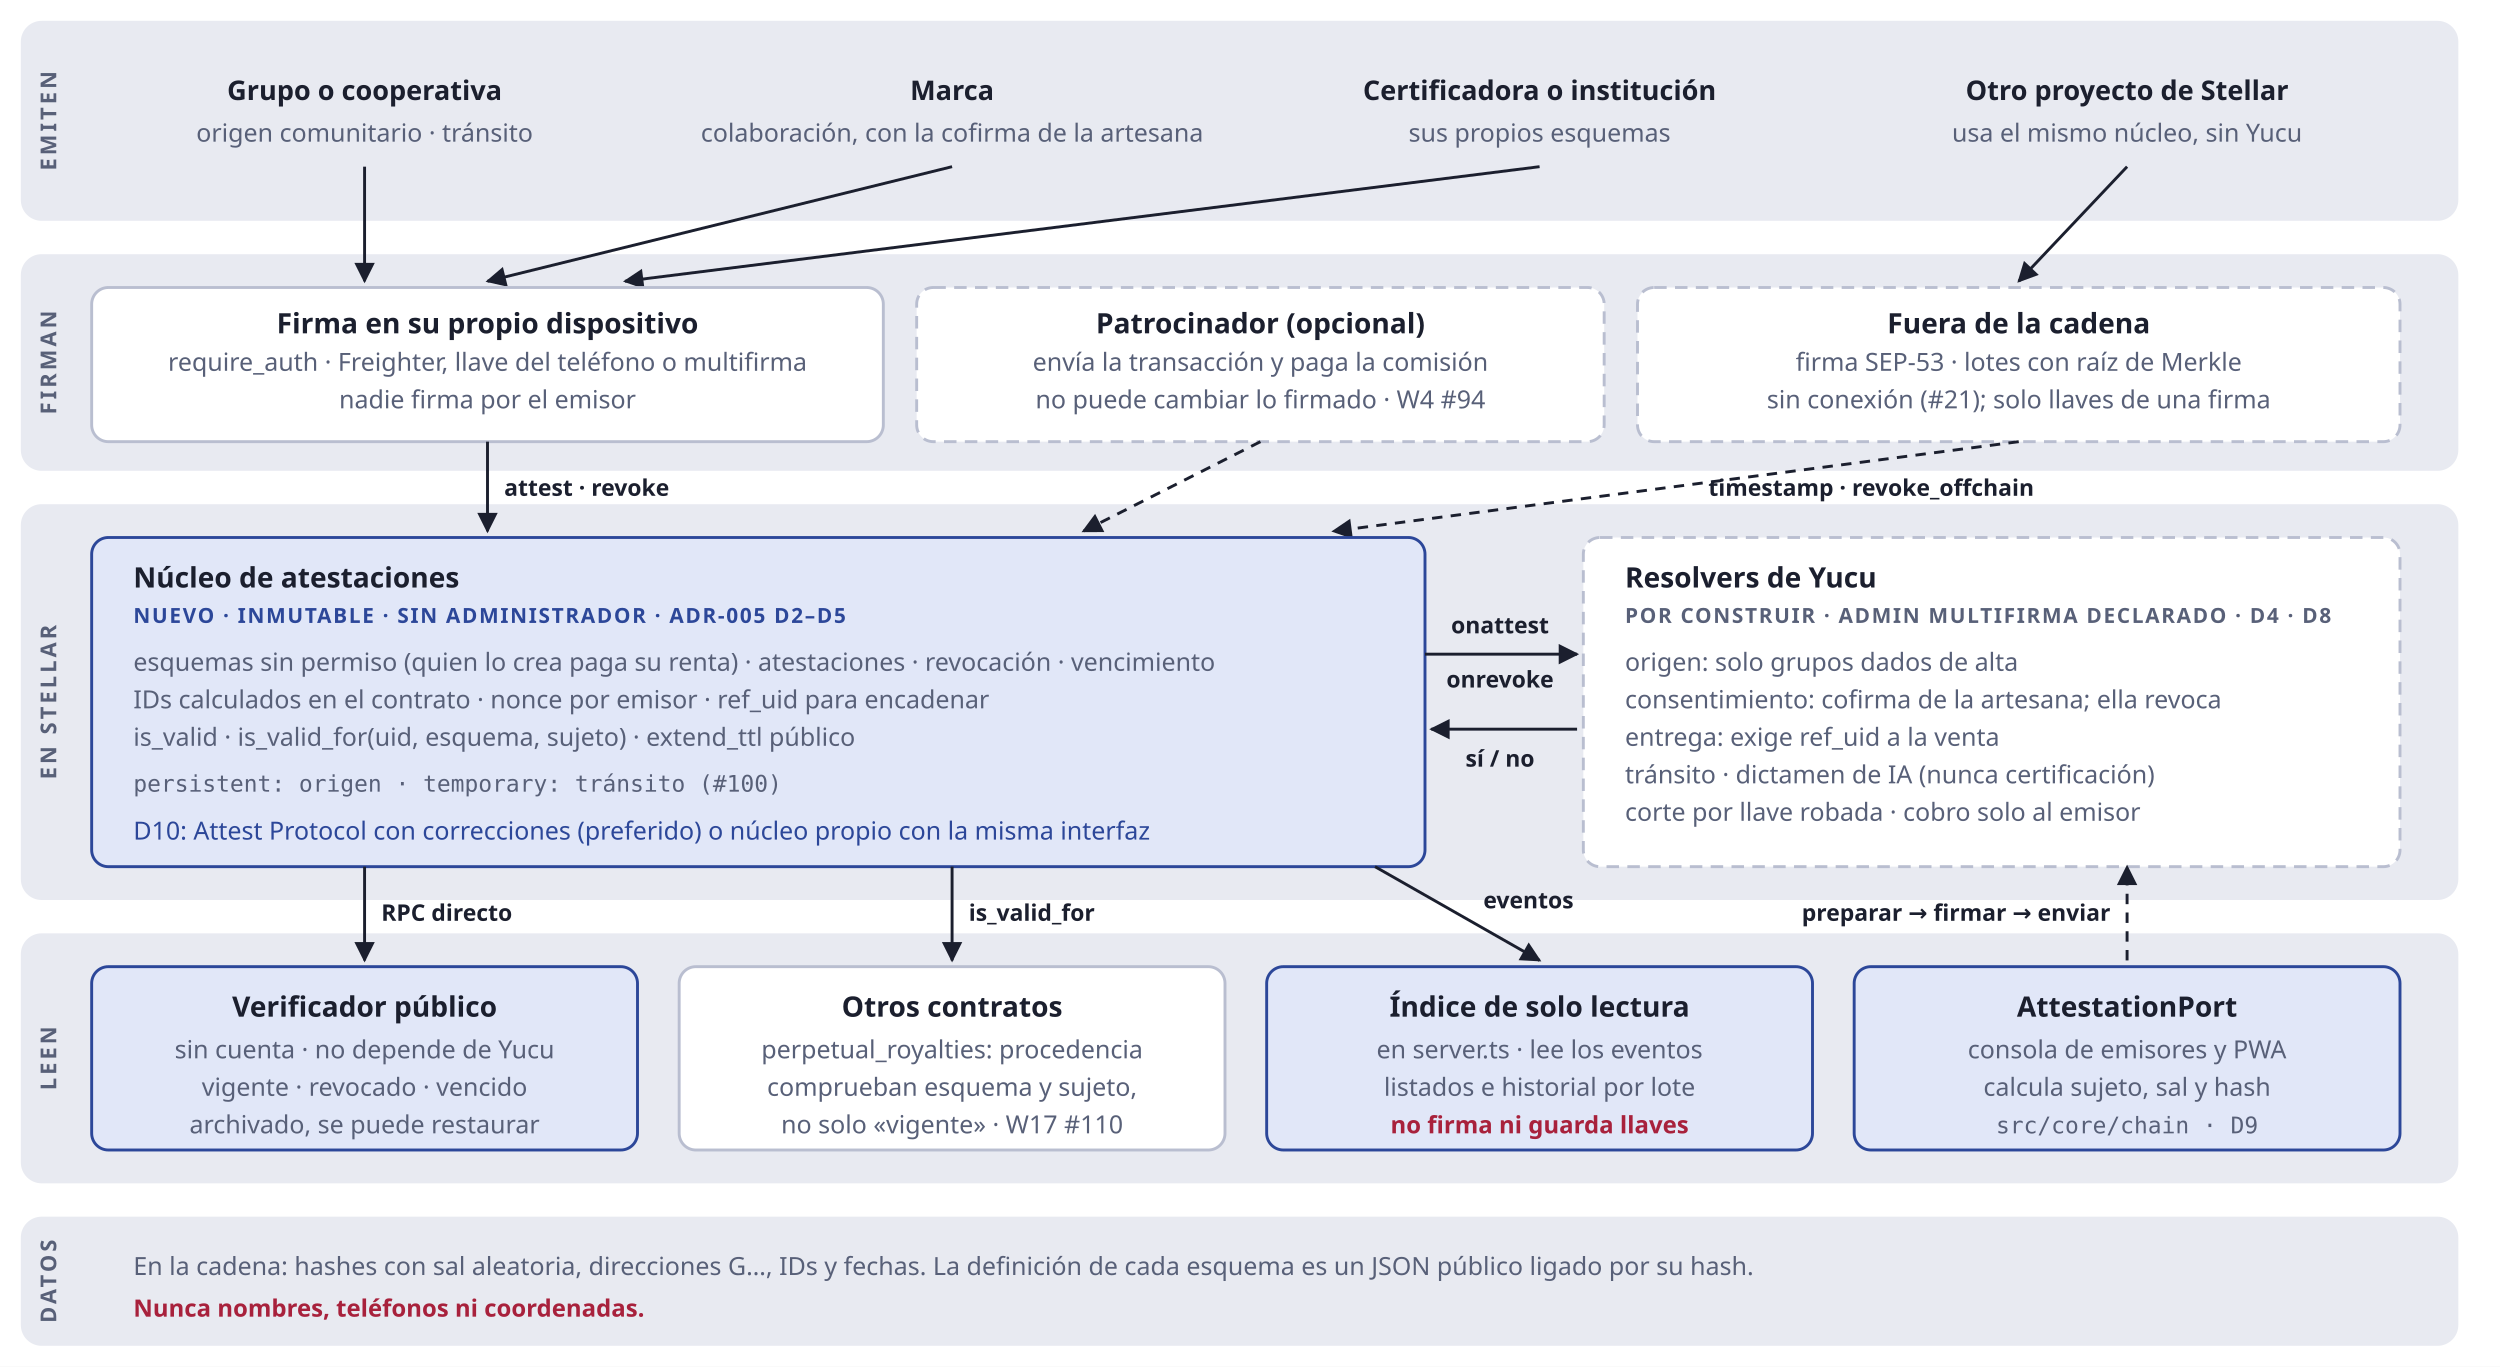
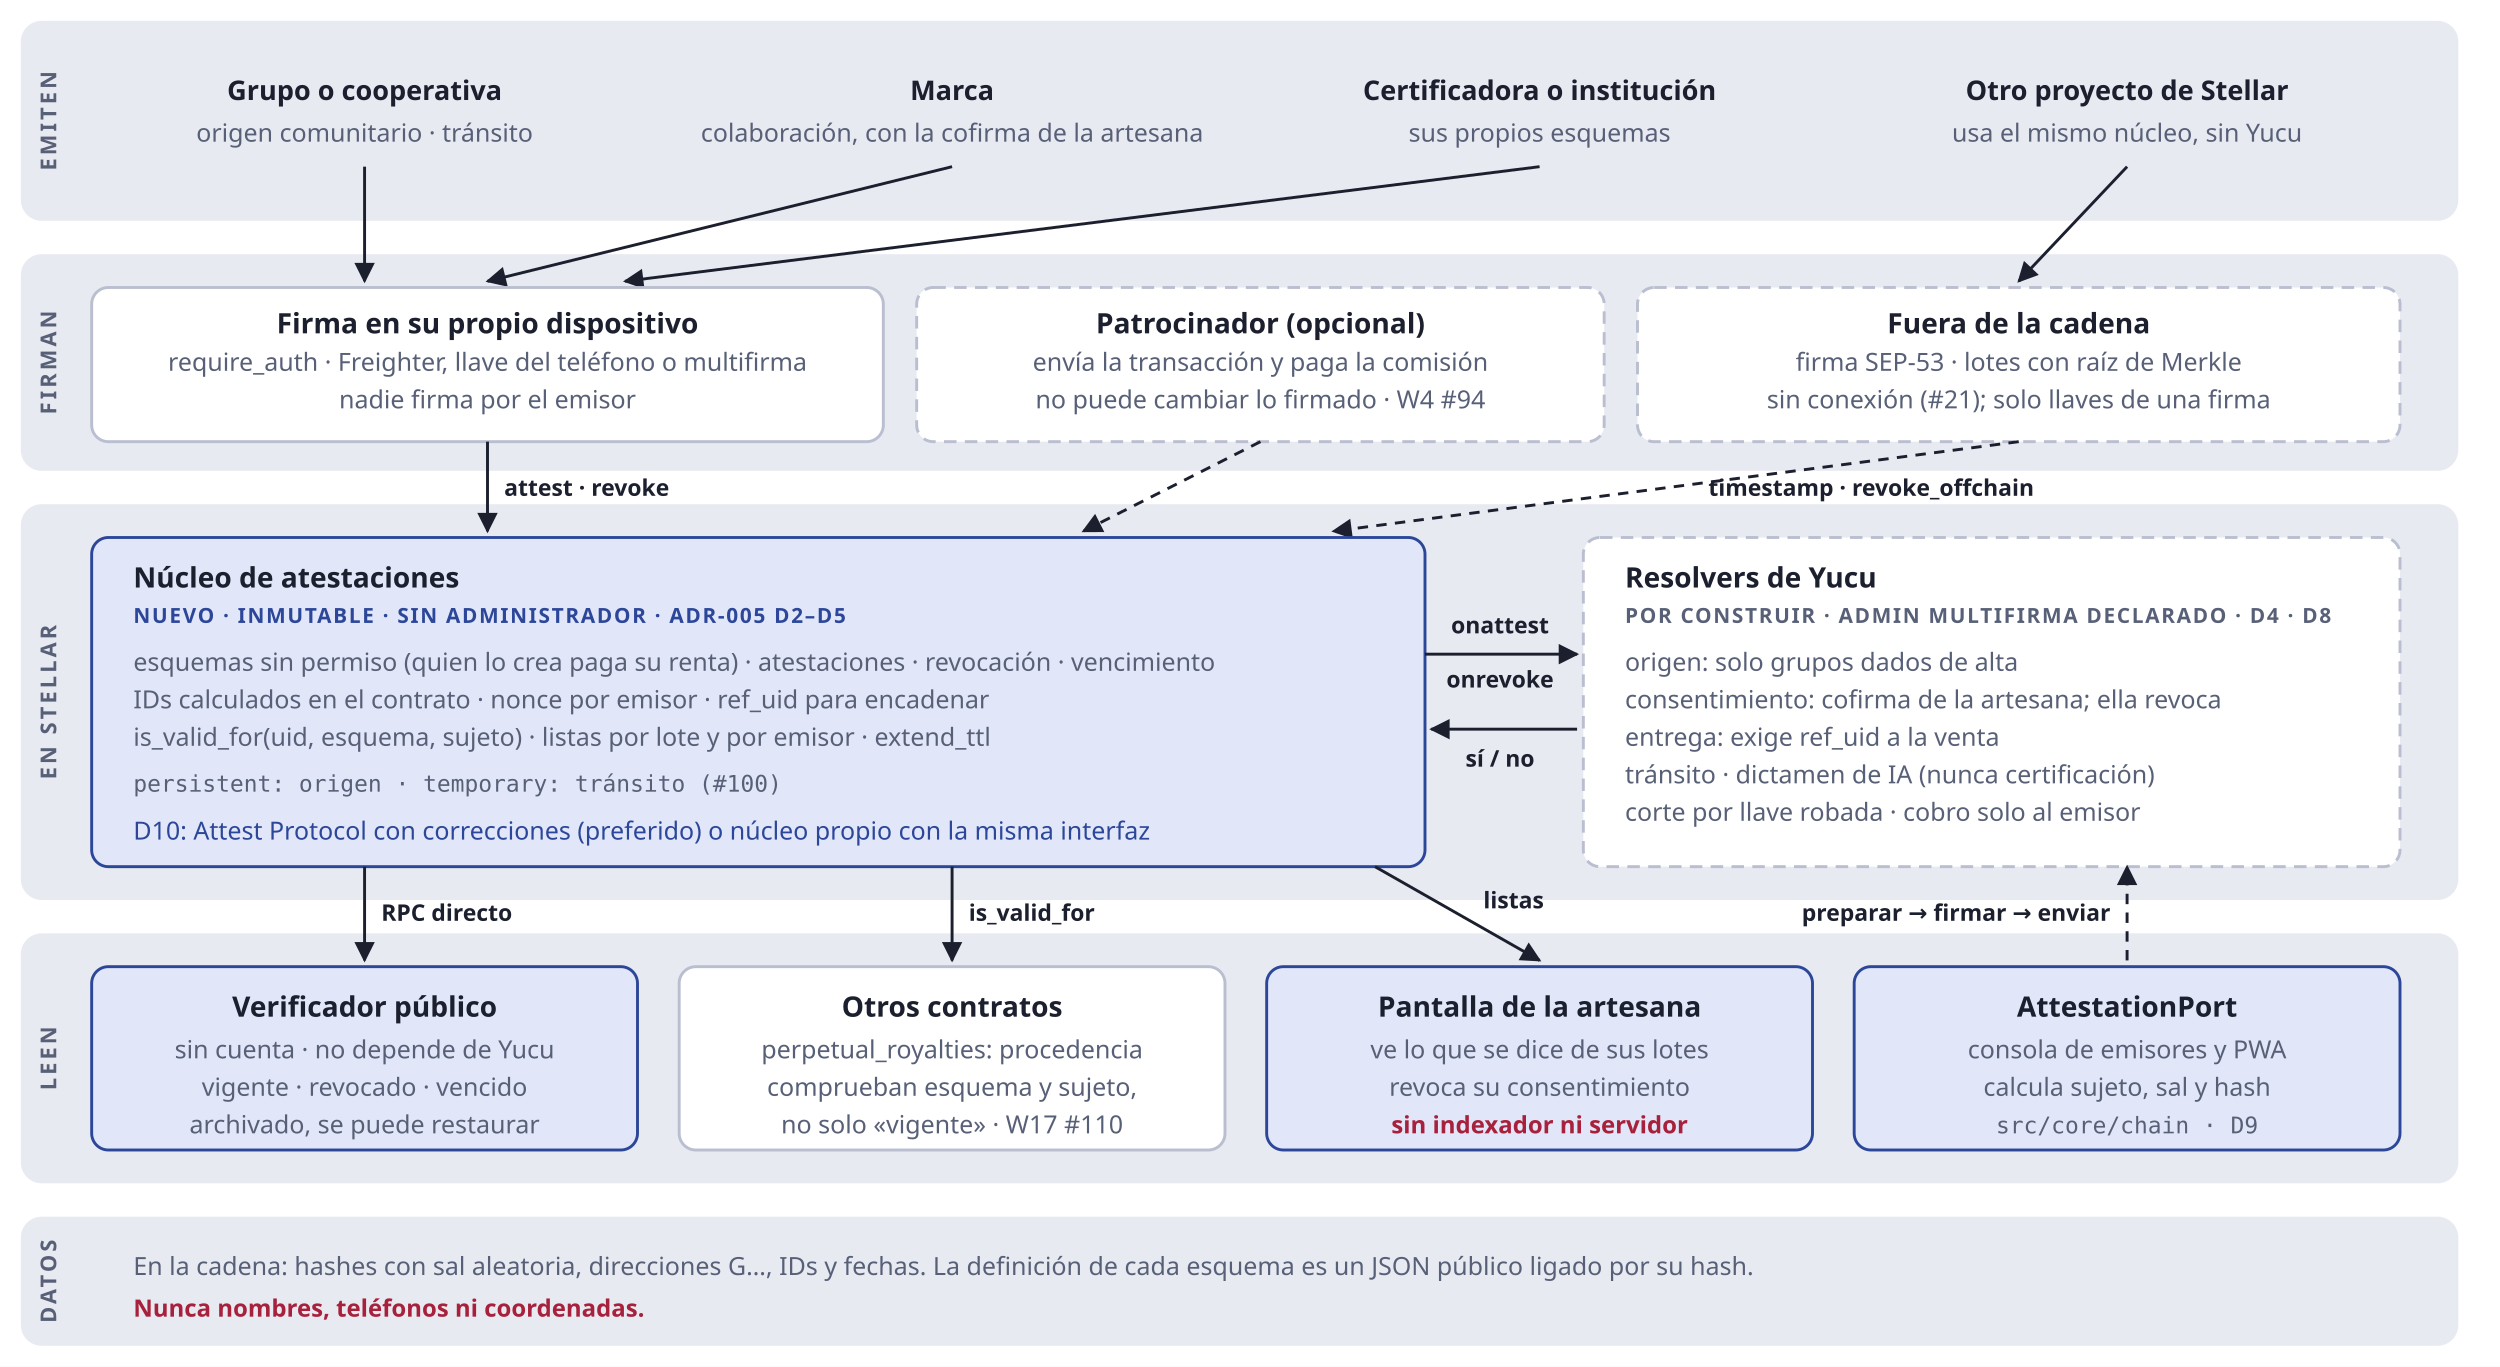
- <svg xmlns="http://www.w3.org/2000/svg" viewBox="0 0 1200 656" role="img" width="1200" height="656" aria-label="Infraestructura de atestaciones: los emisores firman en su dispositivo; un núcleo genérico, inmutable y sin administrador guarda esquemas y atestaciones y consulta a los resolvers de cada esquema; el verificador público, los contratos y el índice leen la red. En la cadena solo van hashes con sal, direcciones y fechas.">
+ <svg xmlns="http://www.w3.org/2000/svg" viewBox="0 0 1200 656" role="img" width="1200" height="656" aria-label="Infraestructura de atestaciones: los emisores firman en su dispositivo; un núcleo genérico, inmutable y sin administrador guarda esquemas y atestaciones y consulta a los resolvers de cada esquema; el verificador público, los contratos y la artesana leen la red directamente, con listas guardadas en el contrato y sin indexador. En la cadena solo van hashes con sal, direcciones y fechas.">
  <style>
.band { fill: #E8EAF1; }
.bl { fill: #586078; font: 600 10.5px 'Source Sans 3','Segoe UI',system-ui,sans-serif; letter-spacing: .14em; }
.box { fill: #FFFFFF; stroke: #B9BED0; stroke-width: 1.4; }
.box.todo { stroke-dasharray: 6 4; }
.box.new { fill: #E1E7F8; stroke: #2C4799; }
.box.ext { fill: #F5EAD0; stroke: #9A6A0C; }
.t { fill: #1B1F2E; font: 700 13.5px 'Source Sans 3','Segoe UI',system-ui,sans-serif; }
.p { fill: #1B1F2E; font: 600 13px 'Source Sans 3','Segoe UI',system-ui,sans-serif; }
.s { fill: #586078; font: 400 12px 'Source Sans 3','Segoe UI',system-ui,sans-serif; }
.m { fill: #586078; font: 400 11px 'JetBrains Mono',ui-monospace,Menlo,monospace; }
.tag { font: 700 10px 'Source Sans 3','Segoe UI',system-ui,sans-serif; letter-spacing: .08em; fill: #586078; }
.tag.new, .s.new { fill: #2C4799; }
.warn { fill: #A8213C; font: 700 11.5px 'Source Sans 3','Segoe UI',system-ui,sans-serif; }
.ar { stroke: currentColor; stroke-width: 1.4; fill: none; }
.ar.dash { stroke-dasharray: 5 4; }
.al { fill: #1B1F2E; font: 600 11px 'Source Sans 3','Segoe UI',system-ui,sans-serif; }
 svg{color:#1B1F2E}</style>
  <rect width="1200" height="656" fill="#FFFFFF" />
  <g color="#1B1F2E">
    <defs>
      <marker id="ah2" viewBox="0 0 10 10" refX="9" refY="5" markerWidth="7" markerHeight="7" orient="auto-start-reverse">
        <path d="M0,0 L10,5 L0,10 z" fill="currentColor" />
      </marker>
    </defs>
    <rect class="band" x="10" y="10" width="1170" height="96" rx="10" />
    <rect class="band" x="10" y="122" width="1170" height="104" rx="10" />
    <rect class="band" x="10" y="242" width="1170" height="190" rx="10" />
    <rect class="band" x="10" y="448" width="1170" height="120" rx="10" />
    <rect class="band" x="10" y="584" width="1170" height="62" rx="10" />
    <text class="bl" text-anchor="middle" transform="translate(27 58) rotate(-90)">EMITEN</text>
    <text class="bl" text-anchor="middle" transform="translate(27 174) rotate(-90)">FIRMAN</text>
    <text class="bl" text-anchor="middle" transform="translate(27 337) rotate(-90)">EN STELLAR</text>
    <text class="bl" text-anchor="middle" transform="translate(27 508) rotate(-90)">LEEN</text>
    <text class="bl" text-anchor="middle" transform="translate(27 615) rotate(-90)">DATOS</text>
    <text class="p" x="175" y="48" text-anchor="middle">Grupo o cooperativa</text>
    <text class="s" x="175" y="68" text-anchor="middle">origen comunitario · tránsito</text>
    <text class="p" x="457" y="48" text-anchor="middle">Marca</text>
    <text class="s" x="457" y="68" text-anchor="middle">colaboración, con la cofirma de la artesana</text>
    <text class="p" x="739" y="48" text-anchor="middle">Certificadora o institución</text>
    <text class="s" x="739" y="68" text-anchor="middle">sus propios esquemas</text>
    <text class="p" x="1021" y="48" text-anchor="middle">Otro proyecto de Stellar</text>
    <text class="s" x="1021" y="68" text-anchor="middle">usa el mismo núcleo, sin Yucu</text>
    <line class="ar" x1="175" y1="80" x2="175" y2="135" marker-end="url(#ah2)" />
    <line class="ar" x1="457" y1="80" x2="234" y2="135" marker-end="url(#ah2)" />
    <line class="ar" x1="739" y1="80" x2="300" y2="135" marker-end="url(#ah2)" />
    <line class="ar" x1="1021" y1="80" x2="969" y2="135" marker-end="url(#ah2)" />
    <rect class="box" x="44" y="138" width="380" height="74" rx="8" />
    <text class="t" x="234" y="160" text-anchor="middle">Firma en su propio dispositivo</text>
    <text class="s" x="234" y="178" text-anchor="middle">require_auth · Freighter, llave del teléfono o multifirma</text>
    <text class="s" x="234" y="196" text-anchor="middle">nadie firma por el emisor</text>
    <rect class="box todo" x="440" y="138" width="330" height="74" rx="8" />
    <text class="t" x="605" y="160" text-anchor="middle">Patrocinador (opcional)</text>
    <text class="s" x="605" y="178" text-anchor="middle">envía la transacción y paga la comisión</text>
    <text class="s" x="605" y="196" text-anchor="middle">no puede cambiar lo firmado · W4 #94</text>
    <rect class="box todo" x="786" y="138" width="366" height="74" rx="8" />
    <text class="t" x="969" y="160" text-anchor="middle">Fuera de la cadena</text>
    <text class="s" x="969" y="178" text-anchor="middle">firma SEP-53 · lotes con raíz de Merkle</text>
    <text class="s" x="969" y="196" text-anchor="middle">sin conexión (#21); solo llaves de una firma</text>
    <line class="ar" x1="234" y1="212" x2="234" y2="255" marker-end="url(#ah2)" />
    <text class="al" x="242" y="238">attest · revoke</text>
    <line class="ar dash" x1="605" y1="212" x2="520" y2="255" marker-end="url(#ah2)" />
    <line class="ar dash" x1="969" y1="212" x2="640" y2="255" marker-end="url(#ah2)" />
    <text class="al" x="820" y="238">timestamp · revoke_offchain</text>
    <rect class="box new" x="44" y="258" width="640" height="158" rx="8" />
    <text class="t" x="64" y="282">Núcleo de atestaciones</text>
    <text class="tag new" x="64" y="299">NUEVO · INMUTABLE · SIN ADMINISTRADOR · ADR-005 D2–D5</text>
    <text class="s" x="64" y="322">esquemas sin permiso (quien lo crea paga su renta) · atestaciones · revocación · vencimiento</text>
    <text class="s" x="64" y="340">IDs calculados en el contrato · nonce por emisor · ref_uid para encadenar</text>
-     <text class="s" x="64" y="358">is_valid · is_valid_for(uid, esquema, sujeto) · extend_ttl público</text>
+     <text class="s" x="64" y="358">is_valid_for(uid, esquema, sujeto) · listas por lote y por emisor · extend_ttl</text>
    <text class="m" x="64" y="380">persistent: origen · temporary: tránsito (#100)</text>
    <text class="s new" x="64" y="403">D10: Attest Protocol con correcciones (preferido) o núcleo propio con la misma interfaz</text>
    <line class="ar" x1="684" y1="314" x2="757" y2="314" marker-end="url(#ah2)" />
    <text class="al" x="720" y="304" text-anchor="middle">onattest</text>
    <line class="ar" x1="757" y1="350" x2="687" y2="350" marker-end="url(#ah2)" />
    <text class="al" x="720" y="330" text-anchor="middle">onrevoke</text>
    <text class="al" x="720" y="368" text-anchor="middle">sí / no</text>
    <rect class="box todo" x="760" y="258" width="392" height="158" rx="8" />
    <text class="t" x="780" y="282">Resolvers de Yucu</text>
    <text class="tag" x="780" y="299">POR CONSTRUIR · ADMIN MULTIFIRMA DECLARADO · D4 · D8</text>
    <text class="s" x="780" y="322">origen: solo grupos dados de alta</text>
    <text class="s" x="780" y="340">consentimiento: cofirma de la artesana; ella revoca</text>
    <text class="s" x="780" y="358">entrega: exige ref_uid a la venta</text>
    <text class="s" x="780" y="376">tránsito · dictamen de IA (nunca certificación)</text>
    <text class="s" x="780" y="394">corte por llave robada · cobro solo al emisor</text>
    <line class="ar" x1="175" y1="416" x2="175" y2="461" marker-end="url(#ah2)" />
    <text class="al" x="183" y="442">RPC directo</text>
    <line class="ar" x1="457" y1="416" x2="457" y2="461" marker-end="url(#ah2)" />
    <text class="al" x="465" y="442">is_valid_for</text>
    <line class="ar" x1="660" y1="416" x2="739" y2="461" marker-end="url(#ah2)" />
-     <text class="al" x="712" y="436">eventos</text>
+     <text class="al" x="712" y="436">listas</text>
    <line class="ar dash" x1="1021" y1="461" x2="1021" y2="416" marker-end="url(#ah2)" />
    <text class="al" x="1013" y="442" text-anchor="end">preparar → firmar → enviar</text>
    <rect class="box new" x="44" y="464" width="262" height="88" rx="8" />
    <text class="t" x="175" y="488" text-anchor="middle">Verificador público</text>
    <text class="s" x="175" y="508" text-anchor="middle">sin cuenta · no depende de Yucu</text>
    <text class="s" x="175" y="526" text-anchor="middle">vigente · revocado · vencido</text>
    <text class="s" x="175" y="544" text-anchor="middle">archivado, se puede restaurar</text>
    <rect class="box" x="326" y="464" width="262" height="88" rx="8" />
    <text class="t" x="457" y="488" text-anchor="middle">Otros contratos</text>
    <text class="s" x="457" y="508" text-anchor="middle">perpetual_royalties: procedencia</text>
    <text class="s" x="457" y="526" text-anchor="middle">comprueban esquema y sujeto,</text>
    <text class="s" x="457" y="544" text-anchor="middle">no solo «vigente» · W17 #110</text>
    <rect class="box new" x="608" y="464" width="262" height="88" rx="8" />
-     <text class="t" x="739" y="488" text-anchor="middle">Índice de solo lectura</text>
-     <text class="s" x="739" y="508" text-anchor="middle">en server.ts · lee los eventos</text>
-     <text class="s" x="739" y="526" text-anchor="middle">listados e historial por lote</text>
-     <text class="warn" x="739" y="544" text-anchor="middle">no firma ni guarda llaves</text>
+     <text class="t" x="739" y="488" text-anchor="middle">Pantalla de la artesana</text>
+     <text class="s" x="739" y="508" text-anchor="middle">ve lo que se dice de sus lotes</text>
+     <text class="s" x="739" y="526" text-anchor="middle">revoca su consentimiento</text>
+     <text class="warn" x="739" y="544" text-anchor="middle">sin indexador ni servidor</text>
    <rect class="box new" x="890" y="464" width="262" height="88" rx="8" />
    <text class="t" x="1021" y="488" text-anchor="middle">AttestationPort</text>
    <text class="s" x="1021" y="508" text-anchor="middle">consola de emisores y PWA</text>
    <text class="s" x="1021" y="526" text-anchor="middle">calcula sujeto, sal y hash</text>
    <text class="m" x="1021" y="544" text-anchor="middle">src/core/chain · D9</text>
    <text class="s" x="64" y="612">En la cadena: hashes con sal aleatoria, direcciones G…, IDs y fechas. La definición de cada esquema es un JSON público ligado por su hash.</text>
    <text class="warn" x="64" y="632">Nunca nombres, teléfonos ni coordenadas.</text>
  </g>
</svg>
